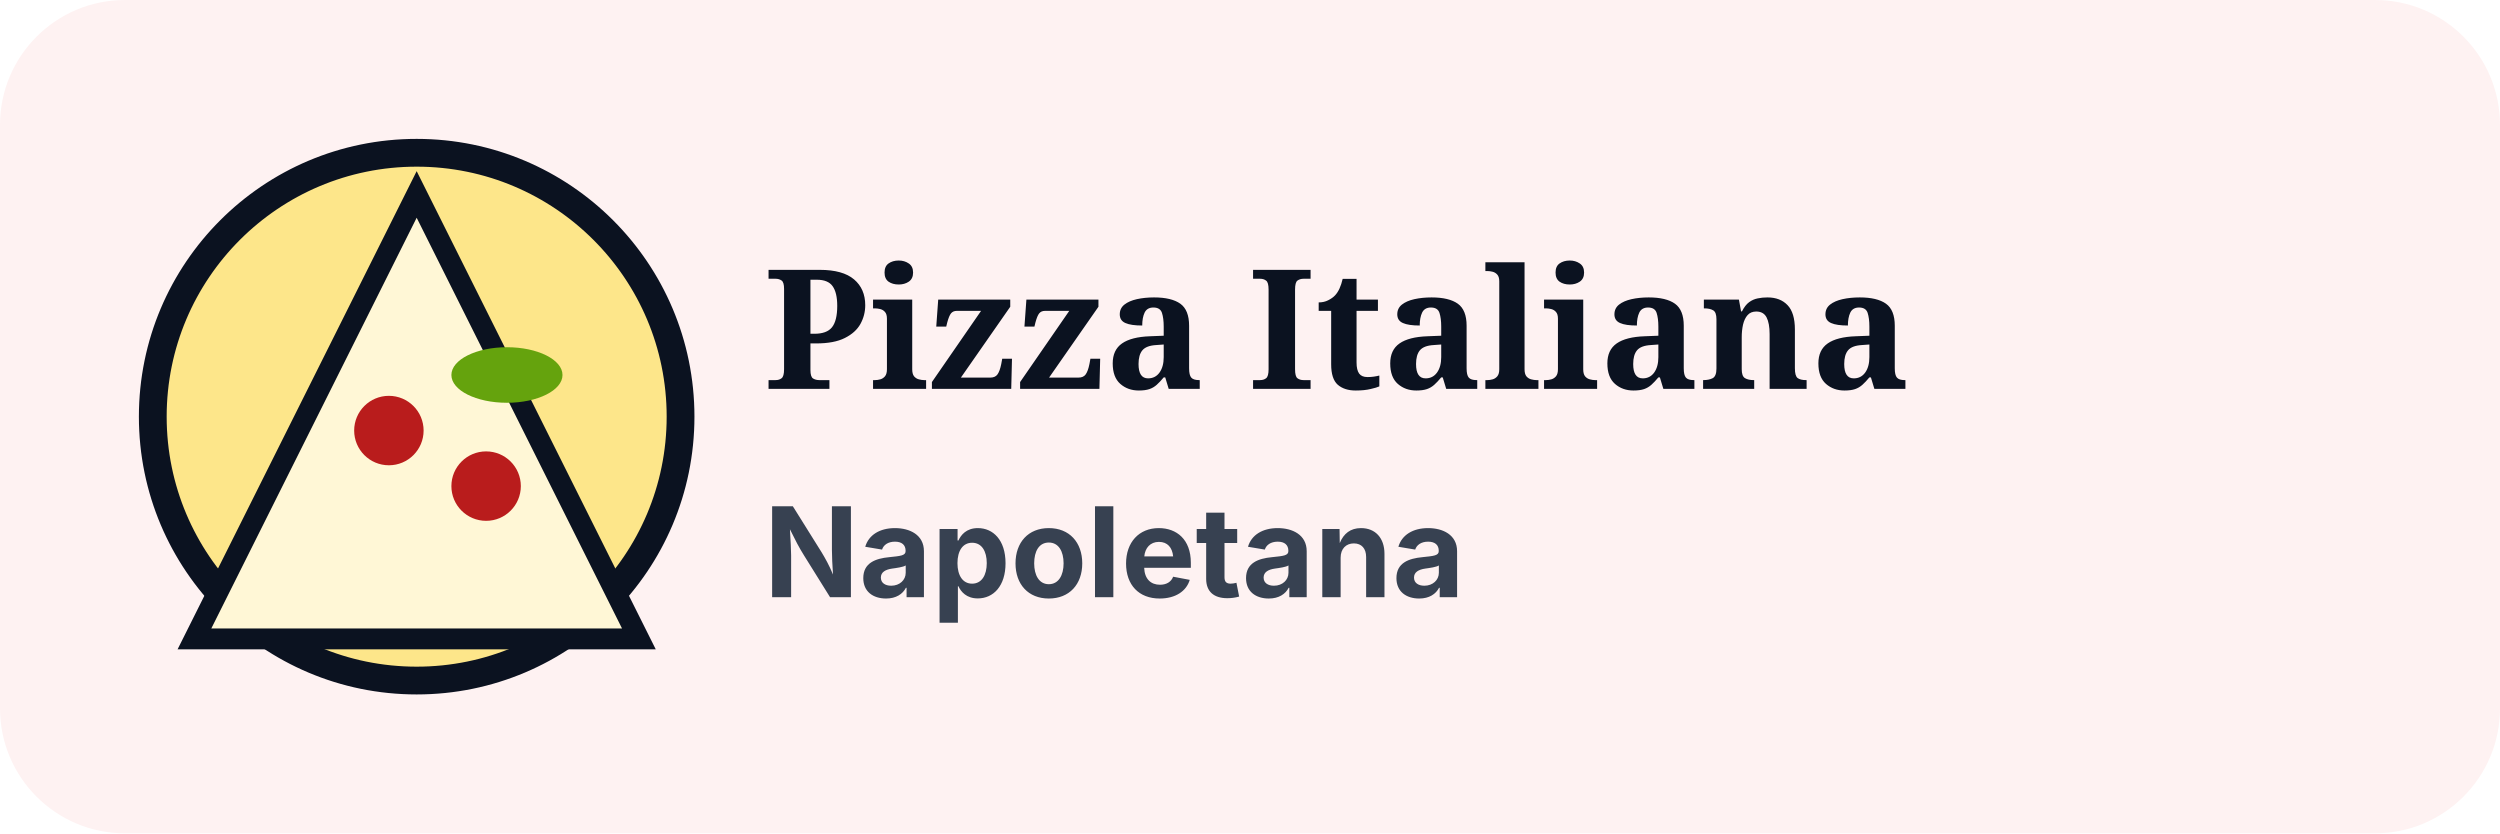
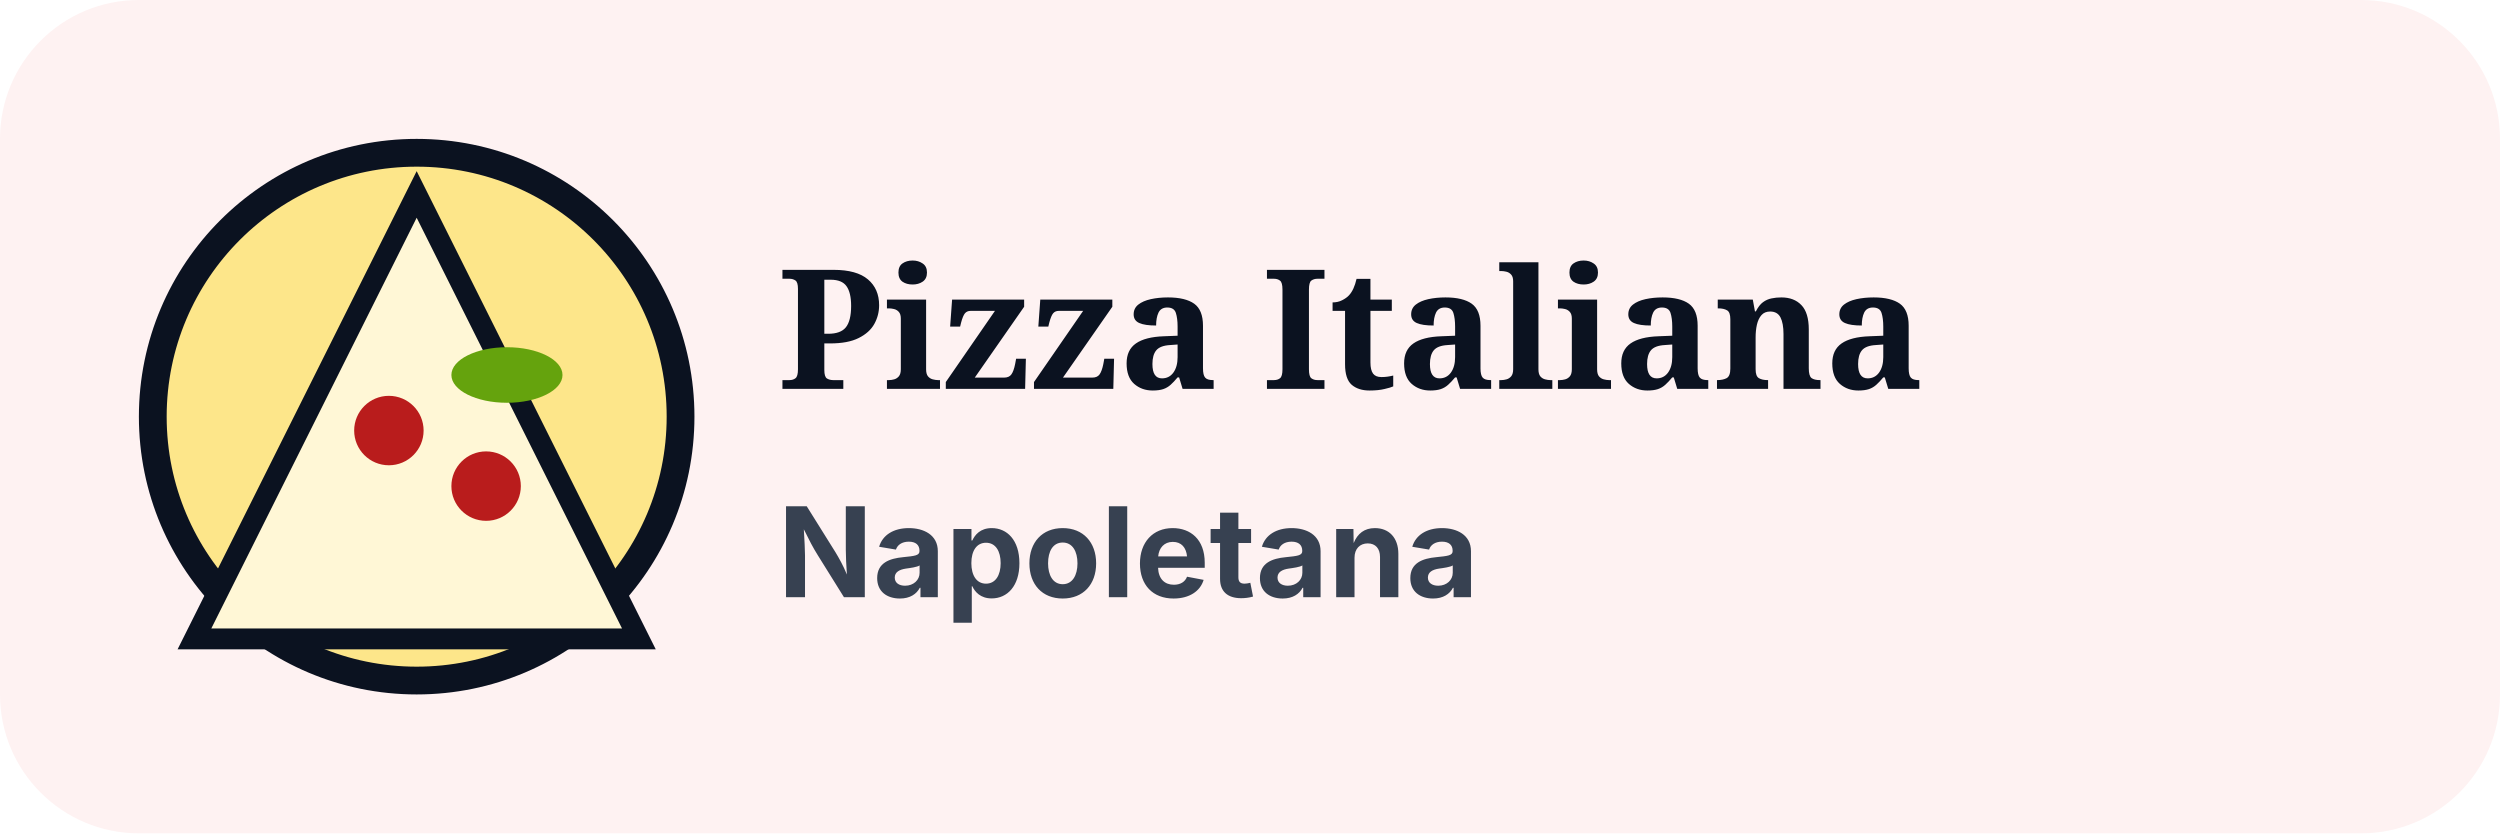
<svg xmlns="http://www.w3.org/2000/svg" viewBox="0 0 360 120">
-   <rect rx="18" width="360" height="120" fill="#fef2f2" />
+   <rect rx="20" width="360" height="120" fill="#fef2f2" />
  <g transform="translate(18,18)">
    <circle cx="42" cy="42" r="38" fill="#fde68a" stroke="#0b1220" stroke-width="4" />
    <path d="M42 10 L74 74 L10 74 Z" fill="#fff7d6" stroke="#0b1220" stroke-width="3" />
    <circle cx="38" cy="44" r="5" fill="#b91c1c" />
    <circle cx="52" cy="52" r="5" fill="#b91c1c" />
    <ellipse cx="55" cy="36" rx="8" ry="4" fill="#65a30d" />
  </g>
-   <text x="110" y="56" font-family="Georgia, serif" font-weight="800" font-size="24" fill="#0b1220">Pizza Italiana</text>
-   <text x="110" y="86" font-family="Inter, system-ui" font-weight="700" font-size="18" fill="#374151">Napoletana</text>
+   <text x="112" y="56" font-family="Georgia,serif" font-weight="800" font-size="24" fill="#0b1220">Pizza Italiana</text>
+   <text x="112" y="86" font-family="Inter,system-ui,Arial" font-weight="700" font-size="18" fill="#374151">Napoletana</text>
</svg>
